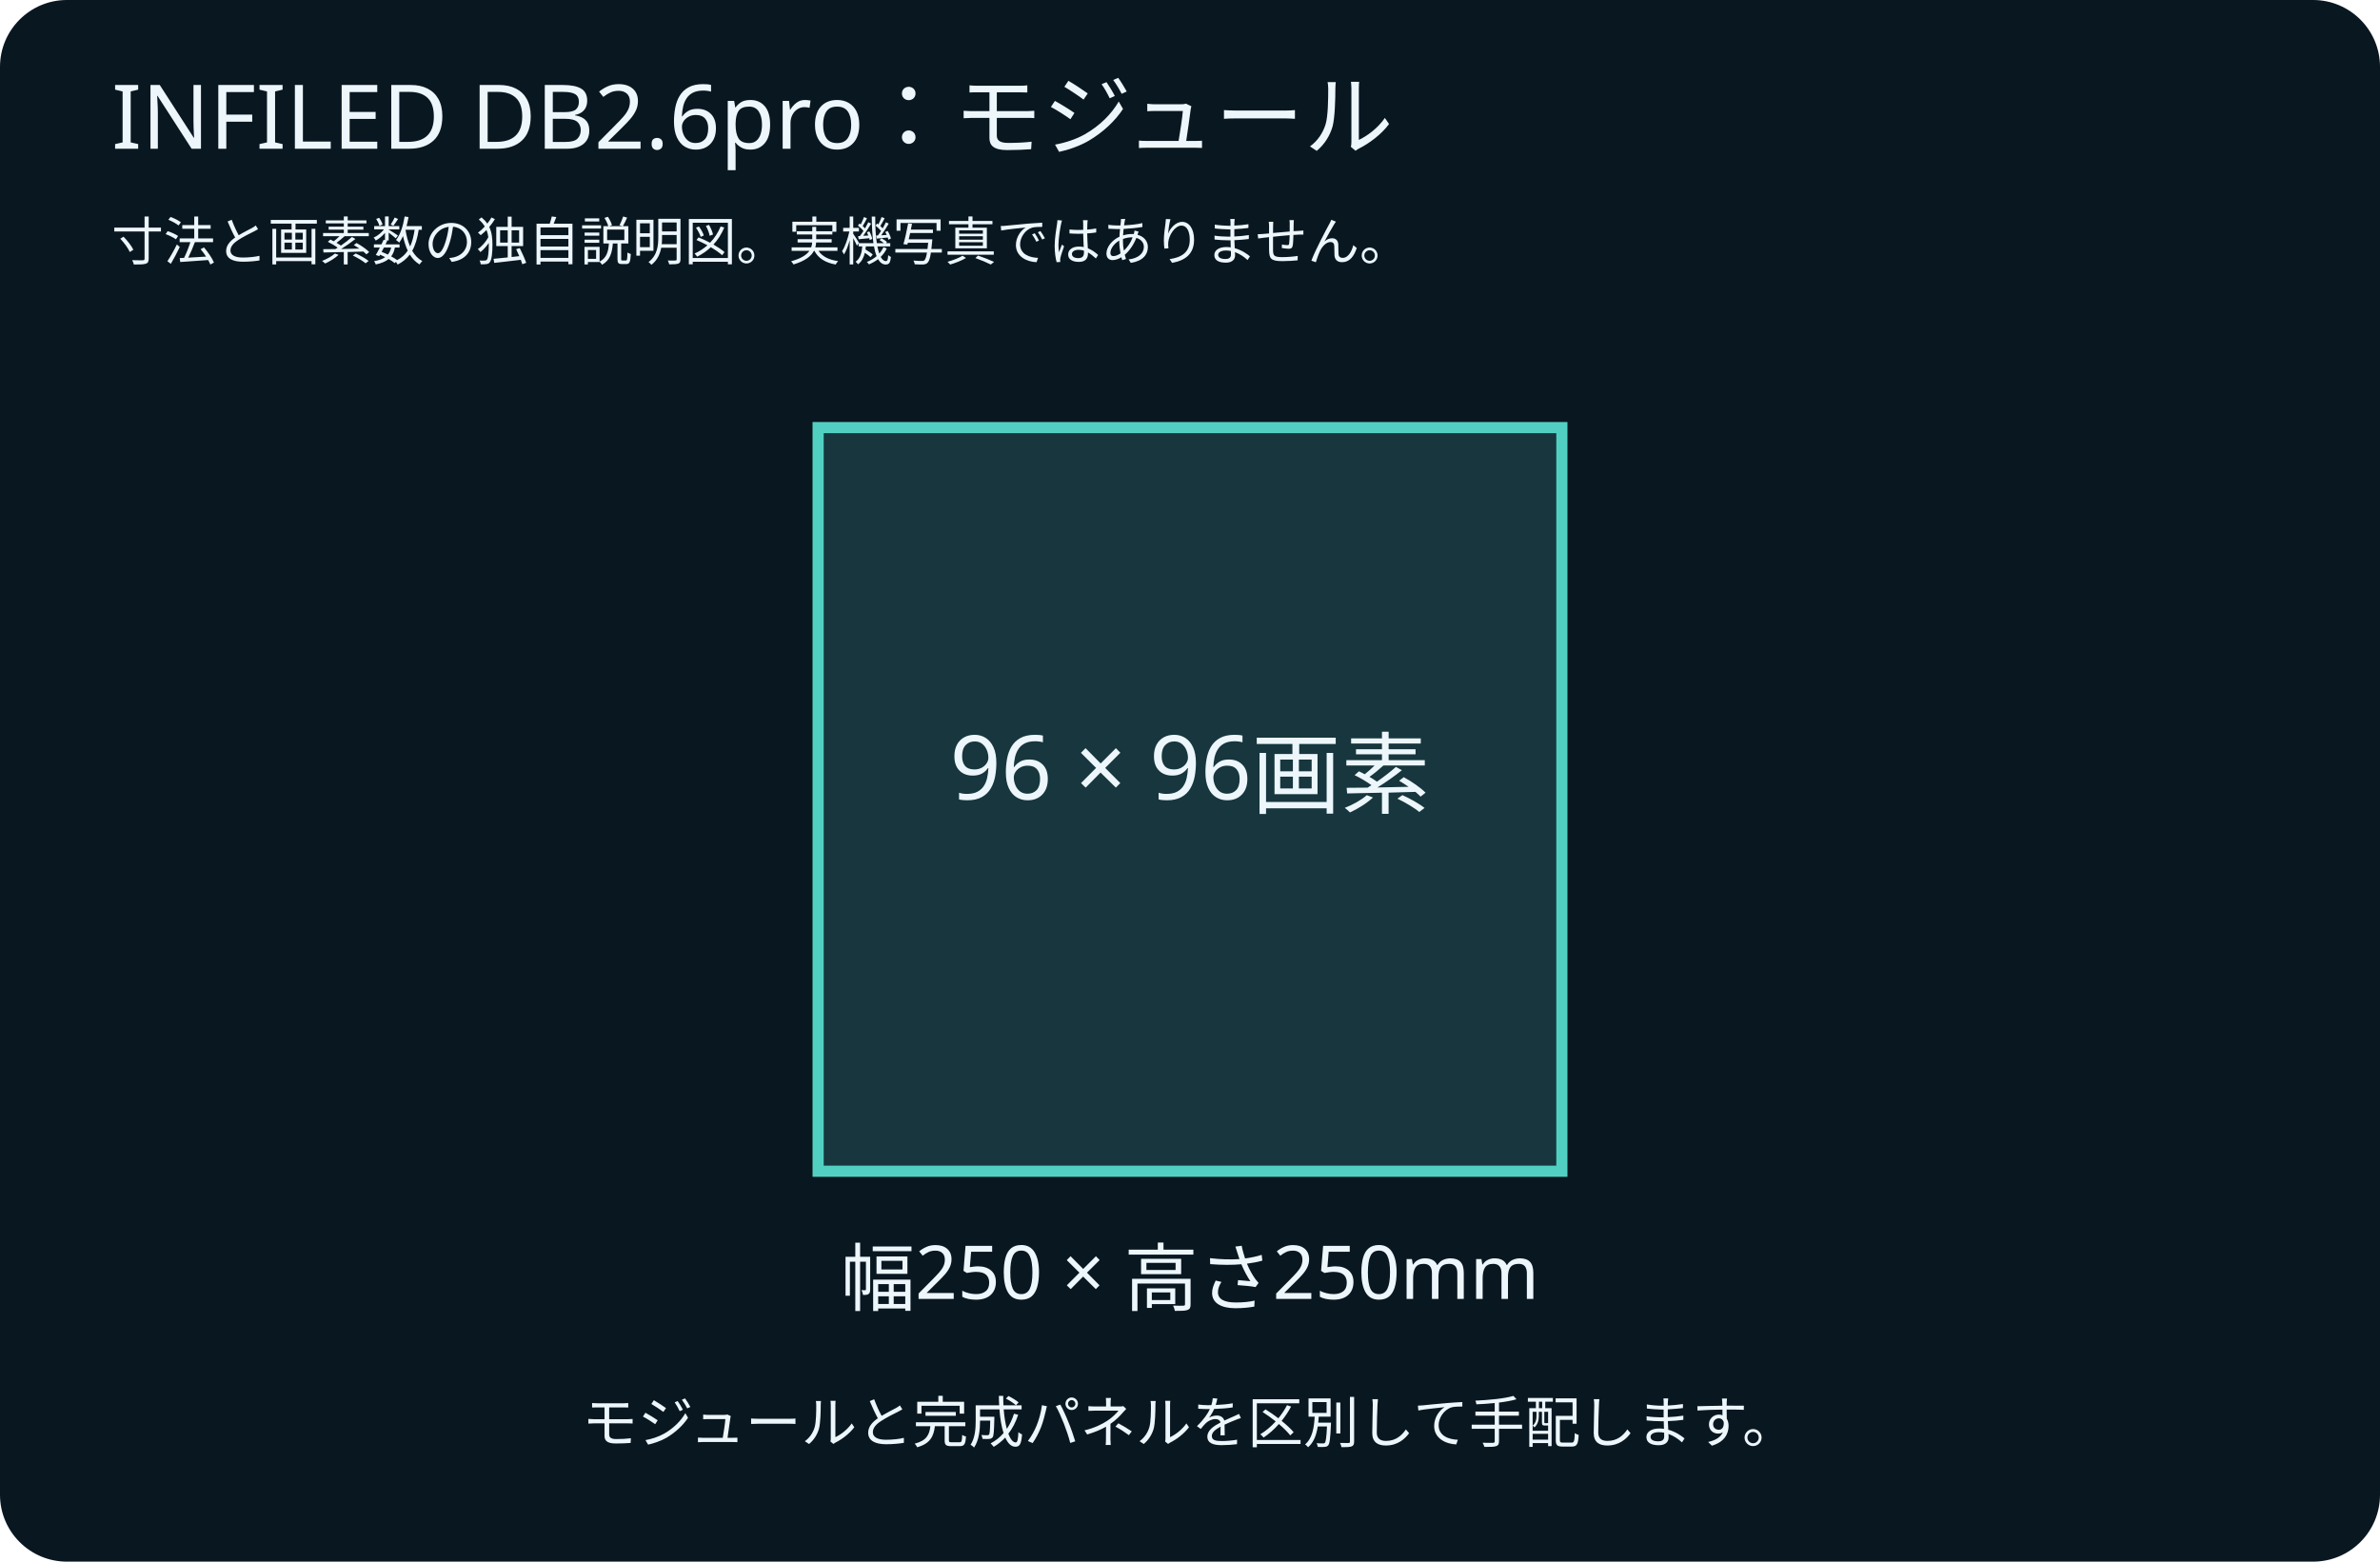
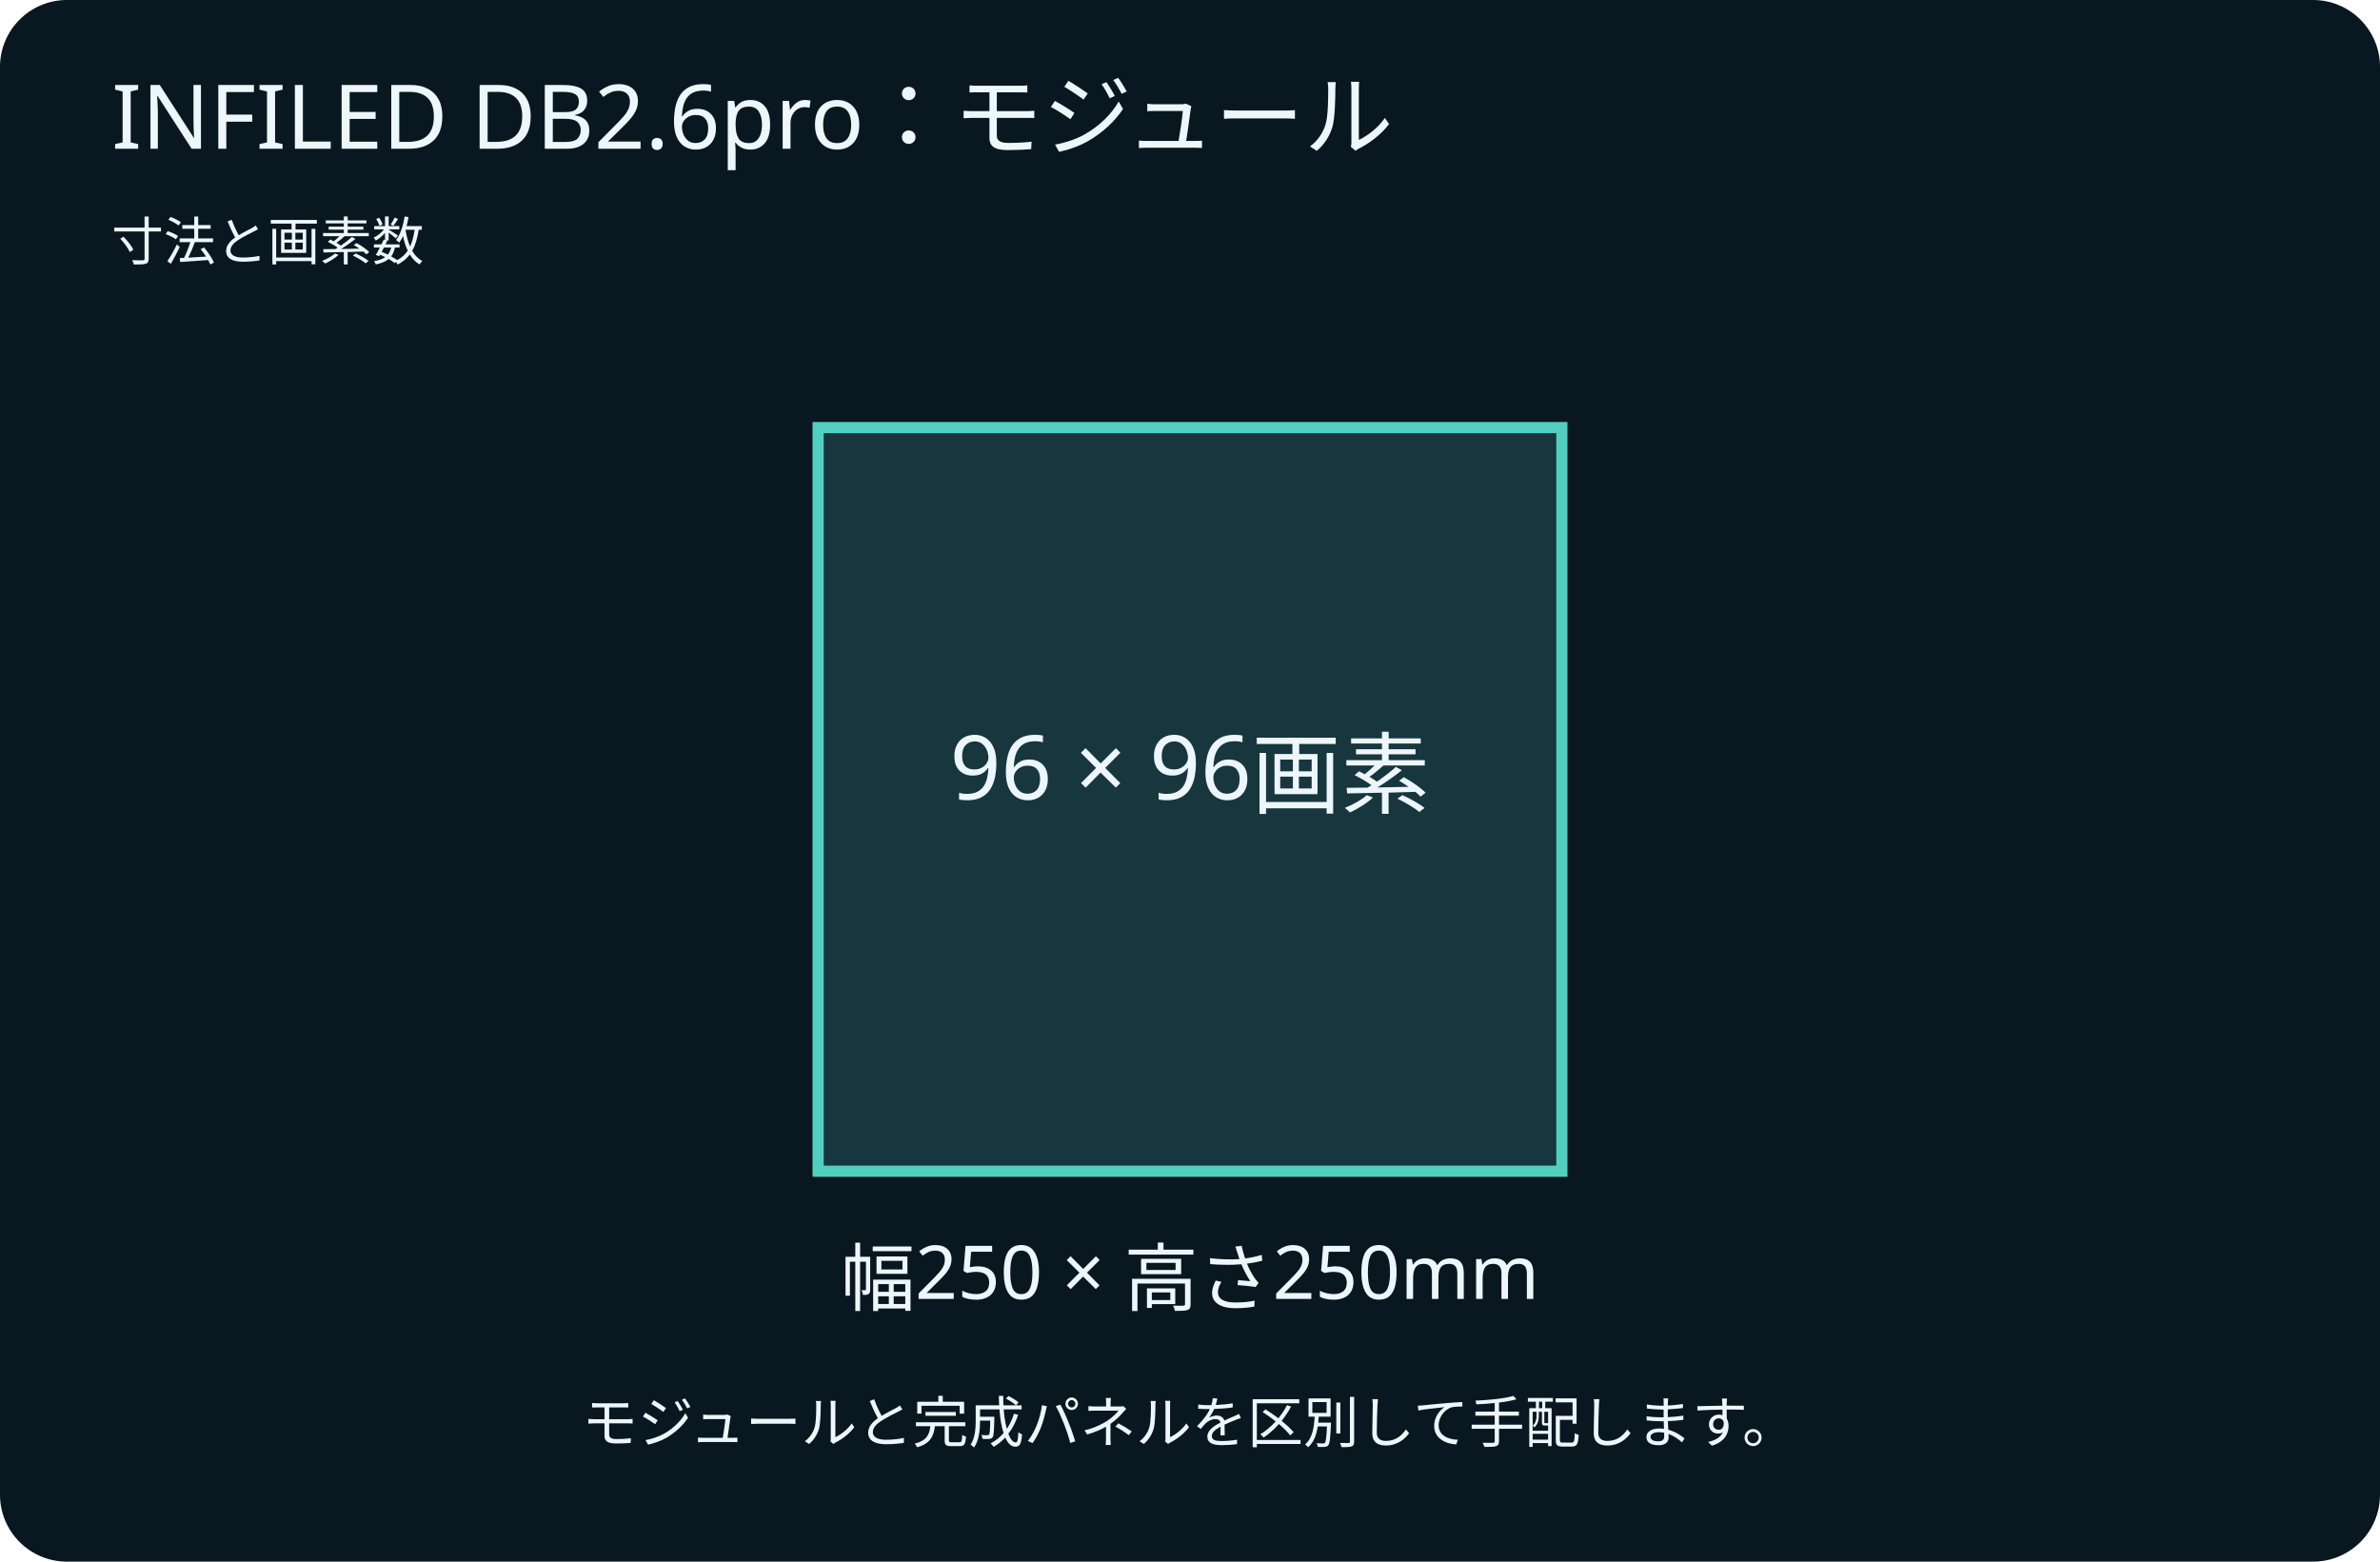
<svg xmlns="http://www.w3.org/2000/svg" width="640" height="420" viewBox="0 0 640 420">
  <rect width="640" height="420" rx="18" fill="#091721" />
  <g font-family="sans-serif" fill="#ecf6fb">
    <text x="30" y="40" font-size="24">INFILED DB2.6pro：モジュール</text>
-     <text x="30" y="70" font-size="14">寸法と画素数の独自説明図。実機写真ではありません。</text>
+     <text x="30" y="70" font-size="14">寸法と画素数</text>
    <rect x="220" y="115" width="200" height="200" fill="#17363e" stroke="#51d0c2" stroke-width="3" />
    <text x="320" y="215" font-size="24" text-anchor="middle">96 × 96画素</text>
    <text x="320" y="351" font-size="20" text-anchor="middle">幅250 × 高さ250mm</text>
    <text x="320" y="388" font-size="15" text-anchor="middle">モジュールと完成パネルを区別して手配します。</text>
  </g>
</svg>
